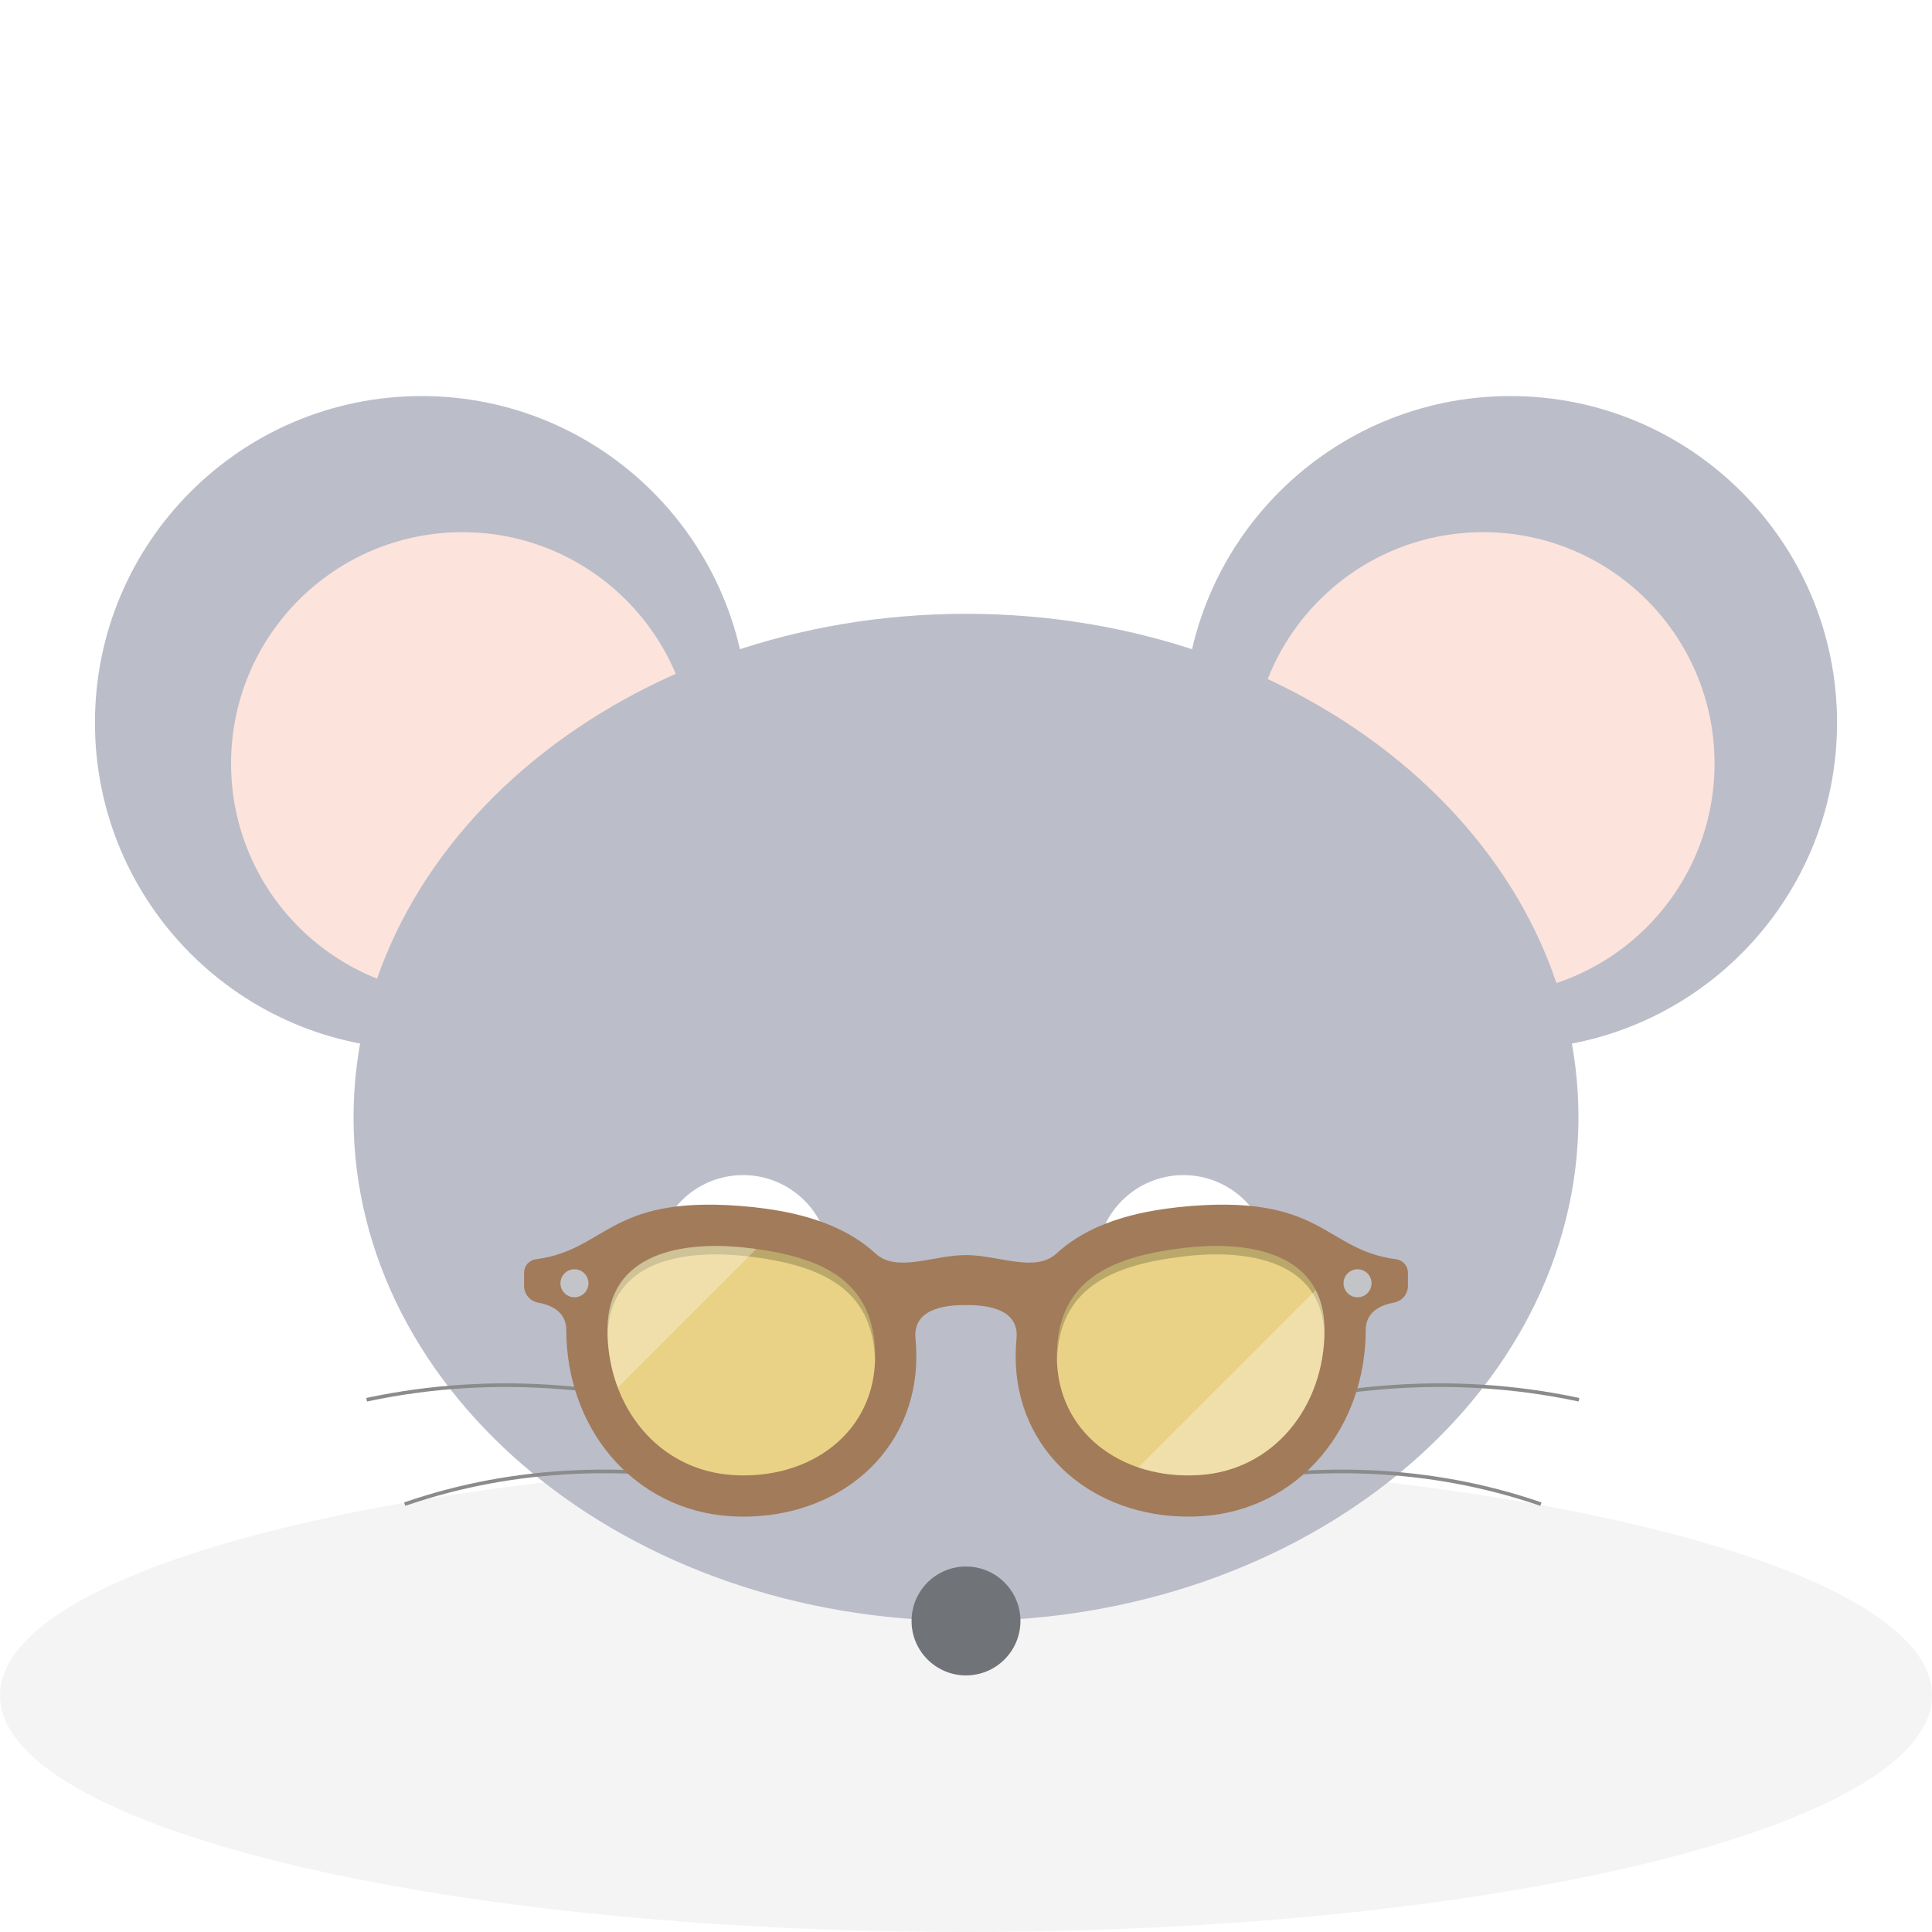
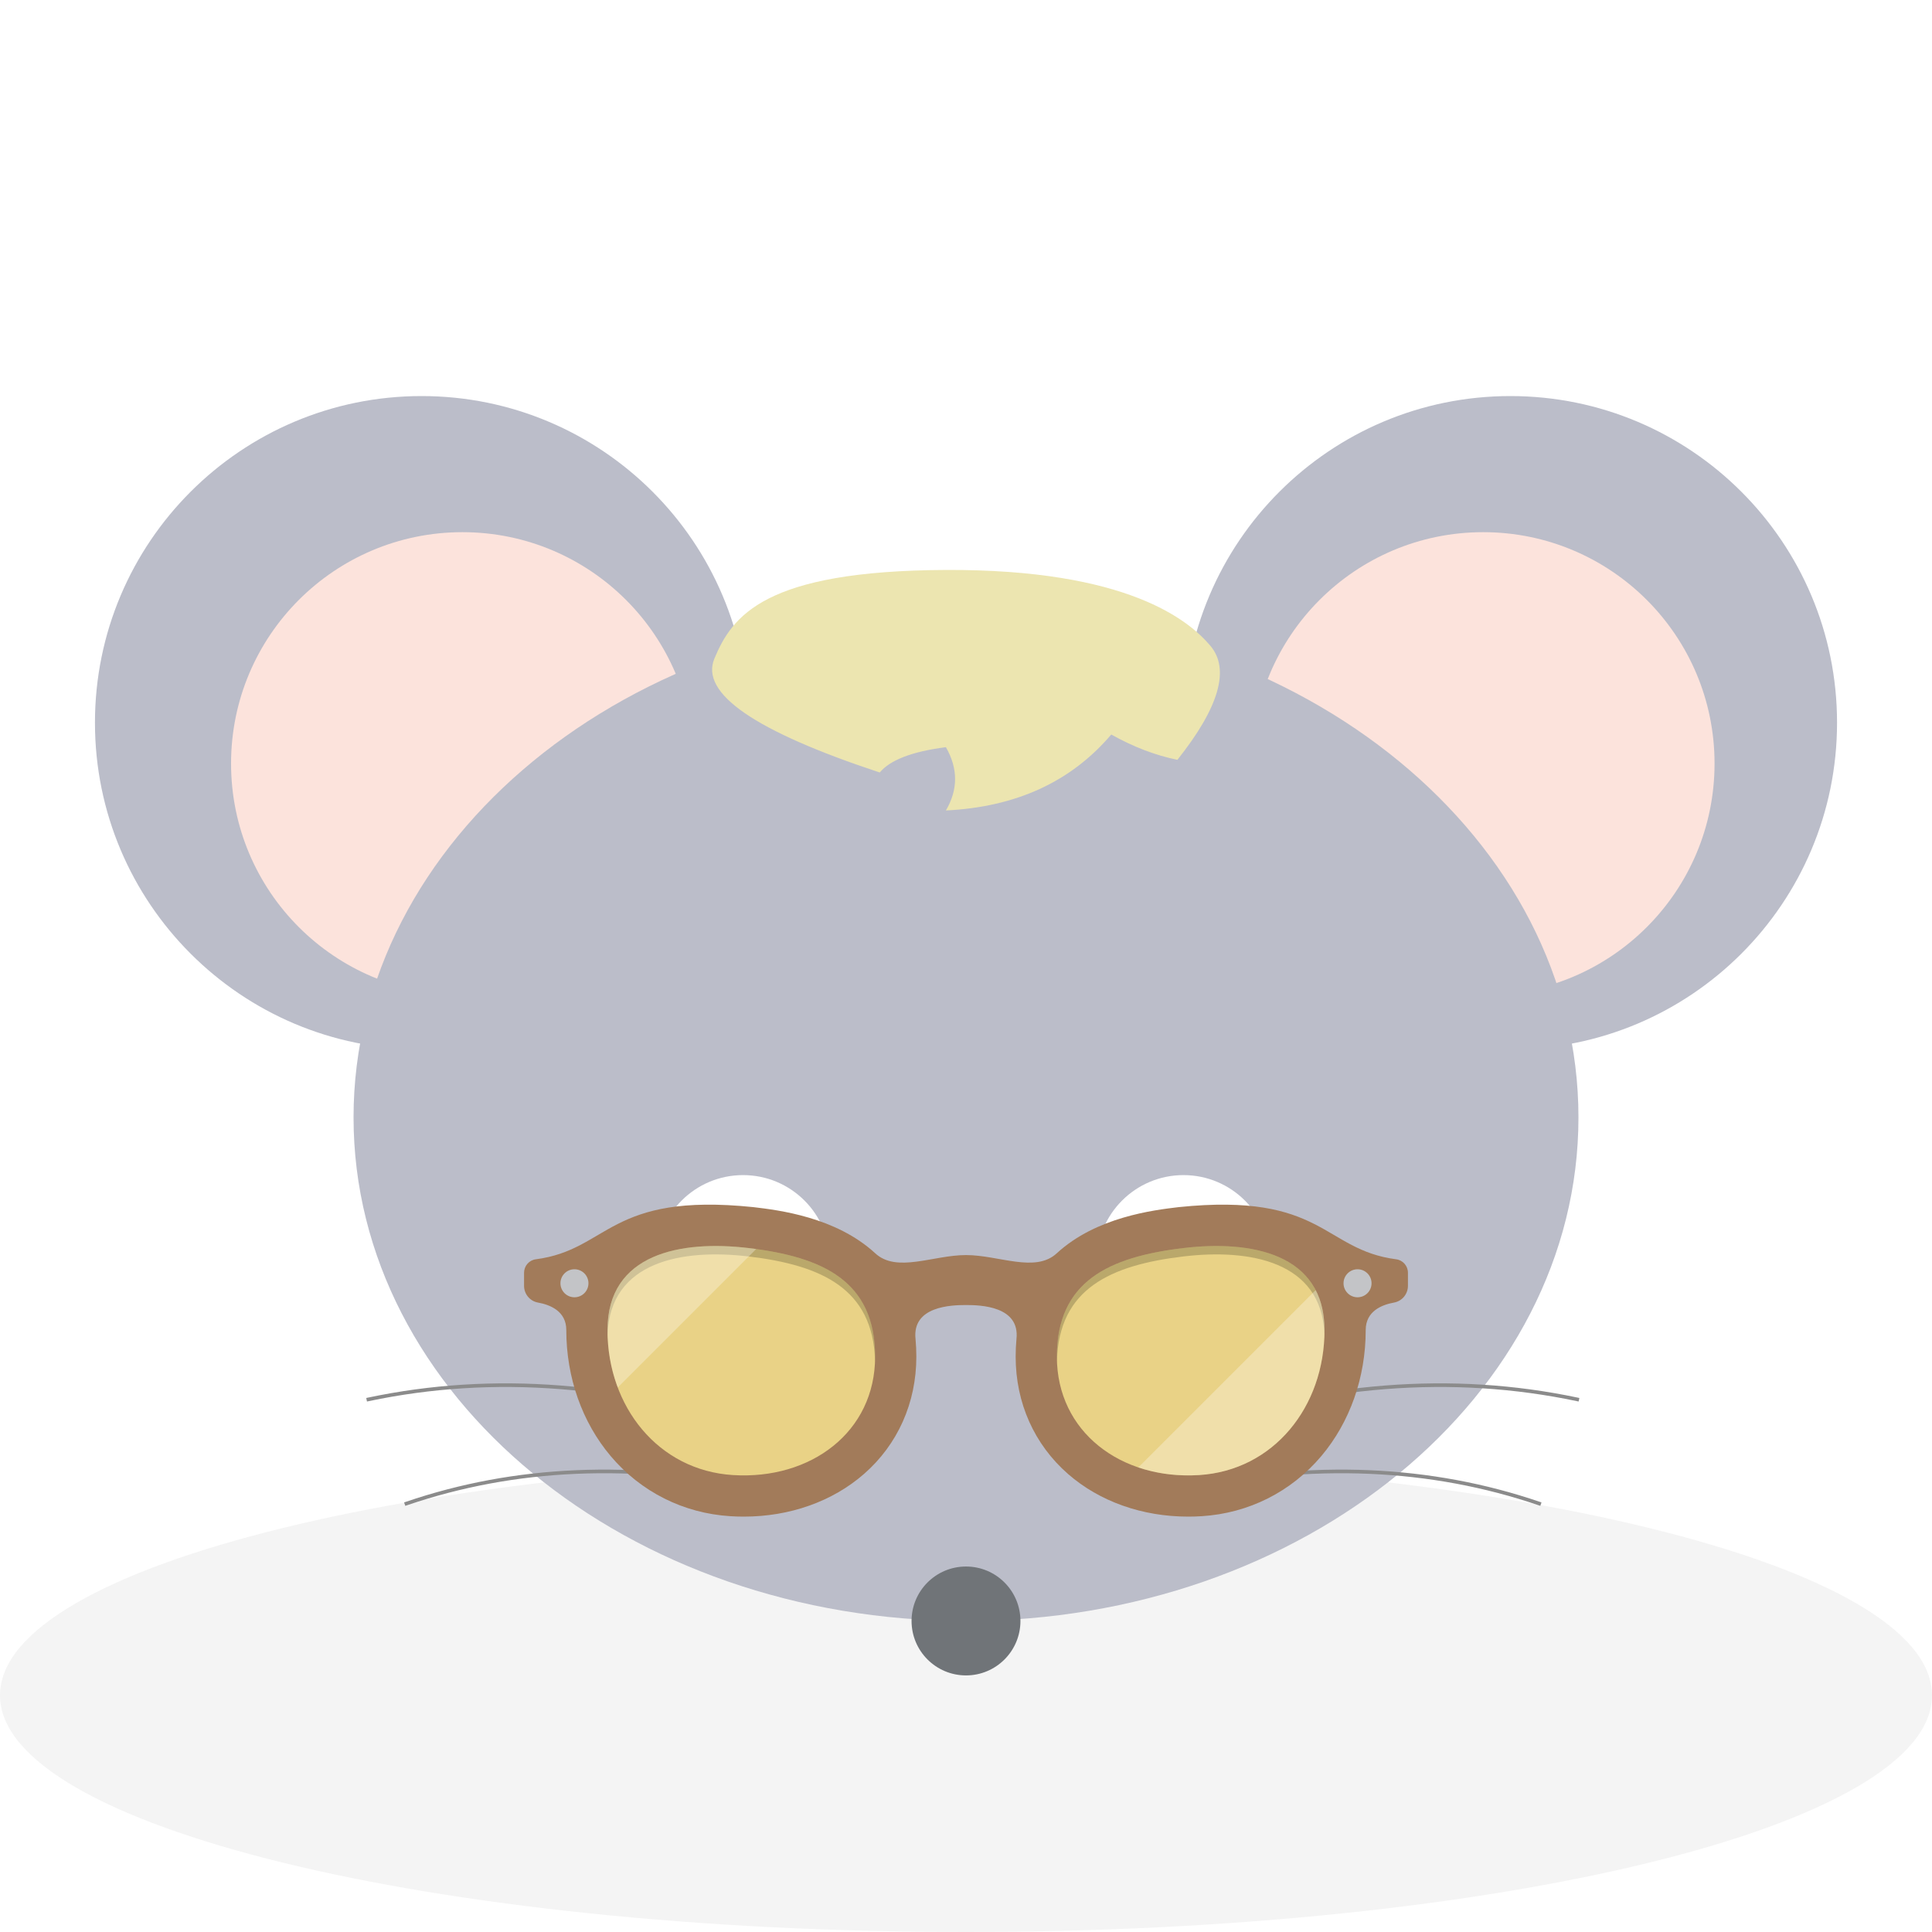
<svg xmlns="http://www.w3.org/2000/svg" style="isolation:isolate" viewBox="0 0 200 200" width="200pt" height="200pt">
  <g id="backgrounds">
    <ellipse vector-effect="non-scaling-stroke" cx="100" cy="175.5" rx="100" ry="24.5" id="present" fill="rgb(244,244,244)" />
  </g>
  <g id="mouse">
    <g id="ears">
      <circle vector-effect="non-scaling-stroke" cx="43.644" cy="74.814" r="33.814" id="outerL" fill="rgb(187,189,201)" />
      <circle vector-effect="non-scaling-stroke" cx="47.87" cy="79.041" r="23.951" id="innerL" fill="rgb(252,227,220)" />
      <circle vector-effect="non-scaling-stroke" cx="156.356" cy="74.814" r="33.814" id="outerR" fill="rgb(187,189,201)" />
      <circle vector-effect="non-scaling-stroke" cx="153.539" cy="79.041" r="23.951" id="innerR" fill="rgb(252,227,220)" />
    </g>
    <g id="body">
      <ellipse vector-effect="non-scaling-stroke" cx="100" cy="115.672" rx="63.401" ry="52.13" id="outer" fill="rgb(187,189,201)" />
    </g>
    <g id="eyes">
      <circle vector-effect="non-scaling-stroke" cx="76.922" cy="130.635" r="8.989" id="outerL" fill="rgb(255,255,255)" />
      <circle vector-effect="non-scaling-stroke" cx="78.754" cy="132.466" r="4.509" id="innerL" fill="rgb(112,116,120)" />
      <circle vector-effect="non-scaling-stroke" cx="122.514" cy="130.635" r="8.989" id="outerR" fill="rgb(255,255,255)" />
      <circle vector-effect="non-scaling-stroke" cx="120.683" cy="132.466" r="4.509" id="innerR" fill="rgb(112,116,120)" />
    </g>
    <g id="nose">
      <circle vector-effect="non-scaling-stroke" cx="100" cy="167.802" r="5.636" id="outer" fill="rgb(112,116,120)" />
    </g>
    <g id="hairs">
      <path d=" M 122.543 148.077 C 136.761 143.186 150.368 142.141 163.274 144.863" id="Tracé" fill="none" vector-effect="non-scaling-stroke" stroke-width="0.5" stroke="rgb(139,139,139)" stroke-linejoin="miter" stroke-linecap="square" stroke-miterlimit="3" />
      <path d=" M 122.678 154.101 C 135.883 151.281 148.127 151.823 159.337 155.647" id="Tracé" fill="none" vector-effect="non-scaling-stroke" stroke-width="0.5" stroke="rgb(139,139,139)" stroke-linejoin="miter" stroke-linecap="square" stroke-miterlimit="3" />
      <path d=" M 78.866 148.077 C 64.648 143.186 51.041 142.141 38.135 144.863" id="Tracé" fill="none" vector-effect="non-scaling-stroke" stroke-width="0.5" stroke="rgb(139,139,139)" stroke-linejoin="miter" stroke-linecap="square" stroke-miterlimit="3" />
      <path d=" M 78.731 154.101 C 65.526 151.281 53.282 151.823 42.072 155.647" id="Tracé" fill="none" vector-effect="non-scaling-stroke" stroke-width="0.5" stroke="rgb(139,139,139)" stroke-linejoin="miter" stroke-linecap="square" stroke-miterlimit="3" />
    </g>
    <g id="attributes">
      <g id="sunglasses">
-         <path d=" M 122.006 124.962 C 119.405 125.273 113.491 125.979 109.407 129.73 L 109.407 129.73 C 107.18 131.808 103.393 129.924 100 129.924 C 96.607 129.924 92.82 131.808 90.593 129.73 L 90.593 129.73 C 86.508 125.978 80.595 125.272 77.994 124.962 C 62.975 123.409 63.061 129.37 55.463 130.362 C 54.766 130.453 54.25 131.055 54.25 131.758 L 54.25 133.107 C 54.25 133.959 54.856 134.693 55.694 134.842 C 56.967 135.07 58.622 135.74 58.622 137.683 C 58.622 142.587 60.255 147.223 63.221 150.737 C 66.348 154.442 70.744 156.65 75.598 156.956 C 76.063 156.985 76.532 157 76.994 157 L 76.996 157 C 81.759 157 86.176 155.434 89.433 152.59 C 92.932 149.535 94.858 145.221 94.858 140.443 C 94.858 139.808 94.83 139.199 94.776 138.616 L 94.776 138.616 C 94.404 135.203 98.507 135.097 100 135.097 C 101.493 135.097 105.596 135.203 105.224 138.616 L 105.224 138.616 C 105.17 139.199 105.142 139.808 105.142 140.443 C 105.142 145.221 107.068 149.535 110.567 152.59 C 113.823 155.434 118.241 157 123.004 157 L 123.006 157 C 123.468 157 123.937 156.985 124.402 156.956 C 129.256 156.65 133.652 154.442 136.779 150.737 C 139.745 147.223 141.378 142.587 141.378 137.683 C 141.378 135.74 143.033 135.07 144.306 134.842 C 145.144 134.692 145.75 133.959 145.75 133.107 L 145.75 131.758 C 145.75 131.055 145.234 130.453 144.537 130.362 C 136.938 129.37 137.025 123.409 122.006 124.962 Z " id="Tracé" fill="rgb(162,123,90)" />
+         <path d=" M 122.006 124.962 C 119.405 125.273 113.491 125.979 109.407 129.73 L 109.407 129.73 C 107.18 131.808 103.393 129.924 100 129.924 C 96.607 129.924 92.82 131.808 90.593 129.73 L 90.593 129.73 C 86.508 125.978 80.595 125.272 77.994 124.962 C 62.975 123.409 63.061 129.37 55.463 130.362 C 54.766 130.453 54.25 131.055 54.25 131.758 L 54.25 133.107 C 54.25 133.959 54.856 134.693 55.694 134.842 C 56.967 135.07 58.622 135.74 58.622 137.683 C 58.622 142.587 60.255 147.223 63.221 150.737 C 66.348 154.442 70.744 156.65 75.598 156.956 C 76.063 156.985 76.532 157 76.994 157 L 76.996 157 C 81.759 157 86.176 155.434 89.433 152.59 C 92.932 149.535 94.859 145.221 94.859 140.443 C 94.859 139.808 94.83 139.199 94.776 138.616 L 94.776 138.616 C 94.404 135.203 98.507 135.097 100 135.097 C 101.493 135.097 105.596 135.203 105.224 138.616 L 105.224 138.616 C 105.17 139.199 105.141 139.808 105.141 140.443 C 105.141 145.221 107.068 149.535 110.567 152.59 C 113.823 155.434 118.241 157 123.004 157 L 123.006 157 C 123.468 157 123.937 156.985 124.402 156.956 C 129.256 156.65 133.652 154.442 136.779 150.737 C 139.745 147.223 141.378 142.587 141.378 137.683 C 141.378 135.74 143.033 135.07 144.306 134.842 C 145.144 134.692 145.75 133.959 145.75 133.107 L 145.75 131.758 C 145.75 131.055 145.234 130.453 144.537 130.362 C 136.938 129.37 137.025 123.409 122.006 124.962 Z " id="Tracé" fill="rgb(162,123,90)" />
        <g id="Groep">
          <circle vector-effect="non-scaling-stroke" cx="59.467" cy="132.844" r="1.45" id="Ellips" fill="rgb(195,196,199)" />
          <circle vector-effect="non-scaling-stroke" cx="140.532" cy="132.844" r="1.45" id="Ellips" fill="rgb(195,196,199)" />
        </g>
        <path d=" M 77.489 129.198 C 70.517 128.366 62.887 129.743 62.887 137.682 C 62.887 145.622 68.144 152.212 75.866 152.698 C 83.94 153.207 90.592 148.242 90.592 140.442 C 90.593 132.643 85.226 130.121 77.489 129.198 Z " id="Tracé" fill="rgb(233,210,134)" />
        <g opacity="0.2">
          <path d=" M 77.489 129.198 C 70.517 128.366 62.887 129.743 62.887 137.682 C 62.887 137.827 62.893 137.969 62.896 138.112 C 63.175 130.562 70.648 129.251 77.489 130.067 C 85.064 130.971 90.364 133.411 90.582 140.833 C 90.586 140.703 90.593 140.574 90.593 140.442 C 90.593 132.643 85.226 130.121 77.489 129.198 Z " id="Tracé" fill="rgb(0,0,0)" />
        </g>
        <path d=" M 122.511 129.198 C 129.483 128.366 137.112 129.743 137.112 137.682 C 137.112 145.622 131.855 152.212 124.133 152.698 C 116.059 153.207 109.407 148.242 109.407 140.442 C 109.407 132.643 114.773 130.121 122.511 129.198 Z " id="Tracé" fill="rgb(233,210,134)" />
        <g opacity="0.2">
          <path d=" M 122.511 129.198 C 129.483 128.366 137.112 129.743 137.112 137.682 C 137.112 137.827 137.107 137.969 137.103 138.112 C 136.825 130.562 129.352 129.251 122.511 130.067 C 114.935 130.971 109.636 133.411 109.418 140.833 C 109.414 140.703 109.407 140.574 109.407 140.442 C 109.407 132.643 114.773 130.121 122.511 129.198 Z " id="Tracé" fill="rgb(0,0,0)" />
        </g>
        <g id="Groep">
          <g opacity="0.3">
            <path d=" M 77.489 129.198 C 70.517 128.366 62.887 129.743 62.887 137.682 C 62.887 139.791 63.261 141.802 63.951 143.631 L 78.282 129.3 C 78.02 129.264 77.756 129.23 77.489 129.198 Z " id="Tracé" fill="rgb(255,255,255)" />
          </g>
          <g opacity="0.3">
            <path d=" M 124.133 152.698 C 131.855 152.212 137.112 145.622 137.112 137.683 C 137.112 136.034 136.782 134.669 136.199 133.548 L 117.839 151.908 C 119.752 152.557 121.887 152.84 124.133 152.698 Z " id="Tracé" fill="rgb(255,255,255)" />
          </g>
        </g>
      </g>
    </g>
+     <g id="hair">
+       <path d=" M 97.919 83.899 C 99.171 81.763 99.205 79.592 97.919 77.347 C 94.384 77.802 92.136 78.688 91.072 79.968 C 78.119 75.691 72.447 71.773 73.954 68.174 C 75.801 63.764 79.09 59.083 97.919 59.001 C 116.748 58.919 123.096 64.238 125.307 66.864 C 127.328 69.263 126.221 73.207 121.884 78.658 C 119.586 78.183 117.338 77.323 115.037 76.037 C 110.892 80.908 105.22 83.542 97.919 83.899 Z " id="outer" fill="rgb(236,229,176)" />
+     </g>
  </g>
  <g id="imports" />
</svg>
